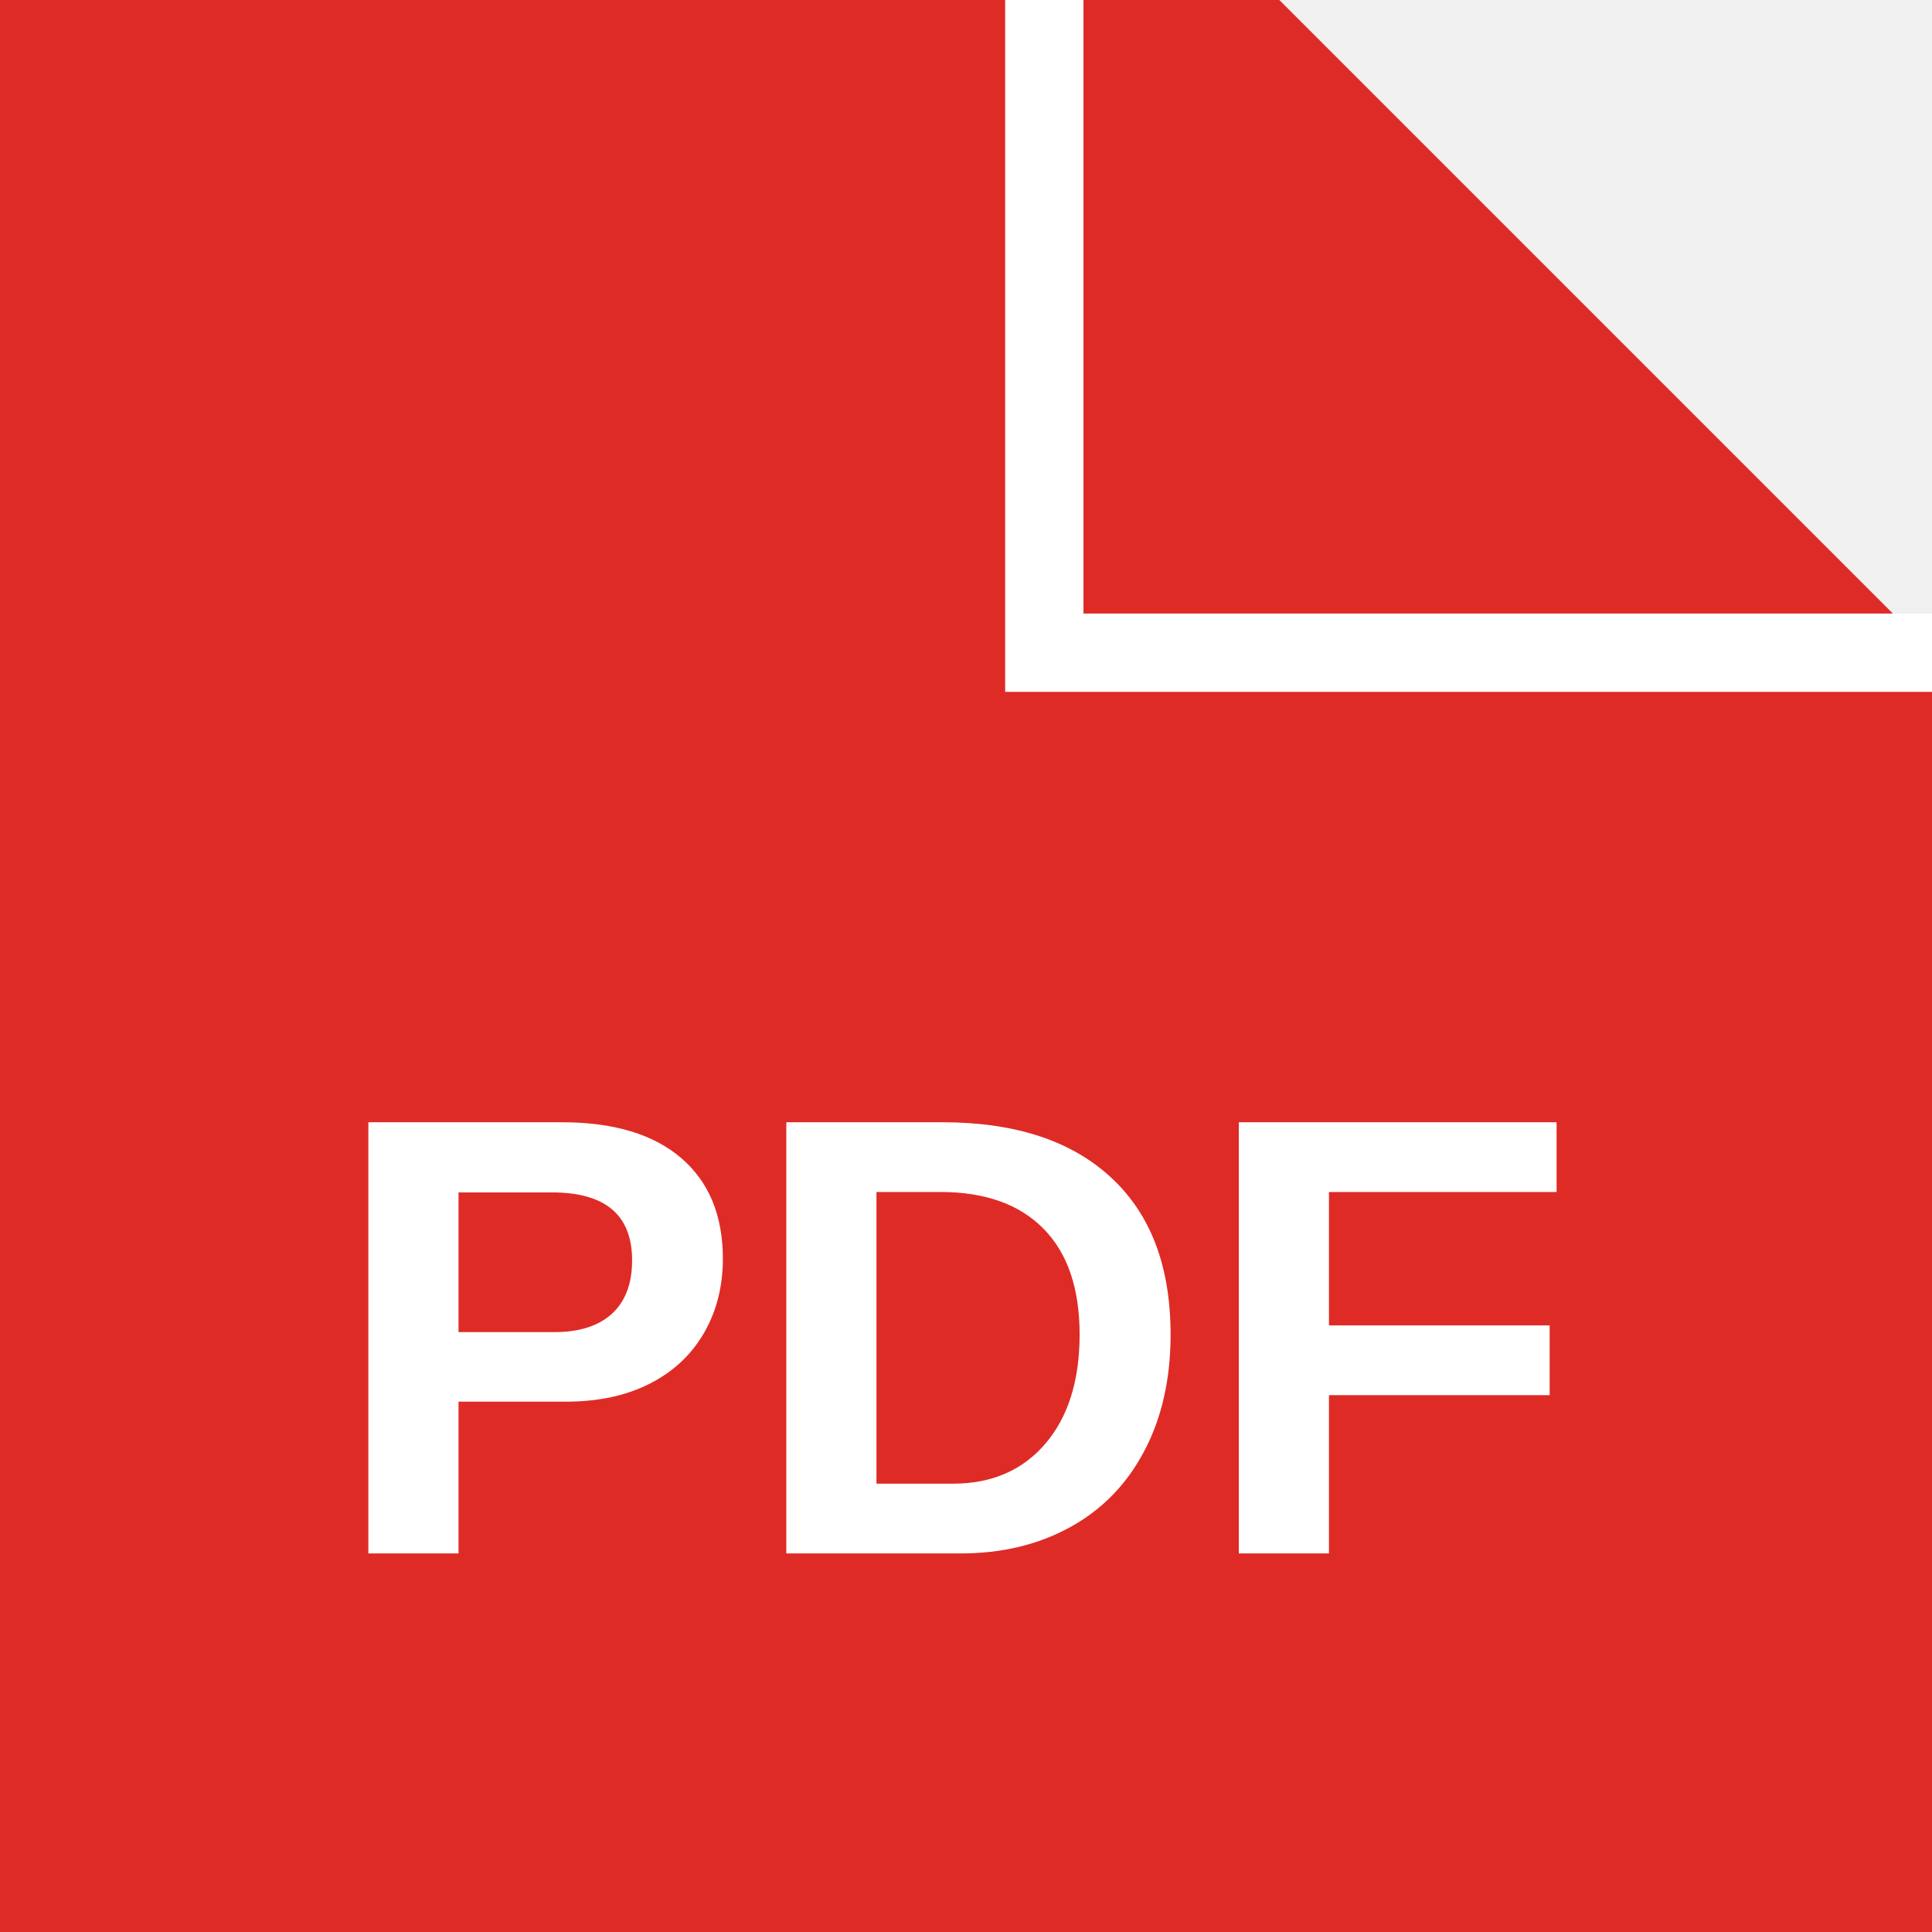
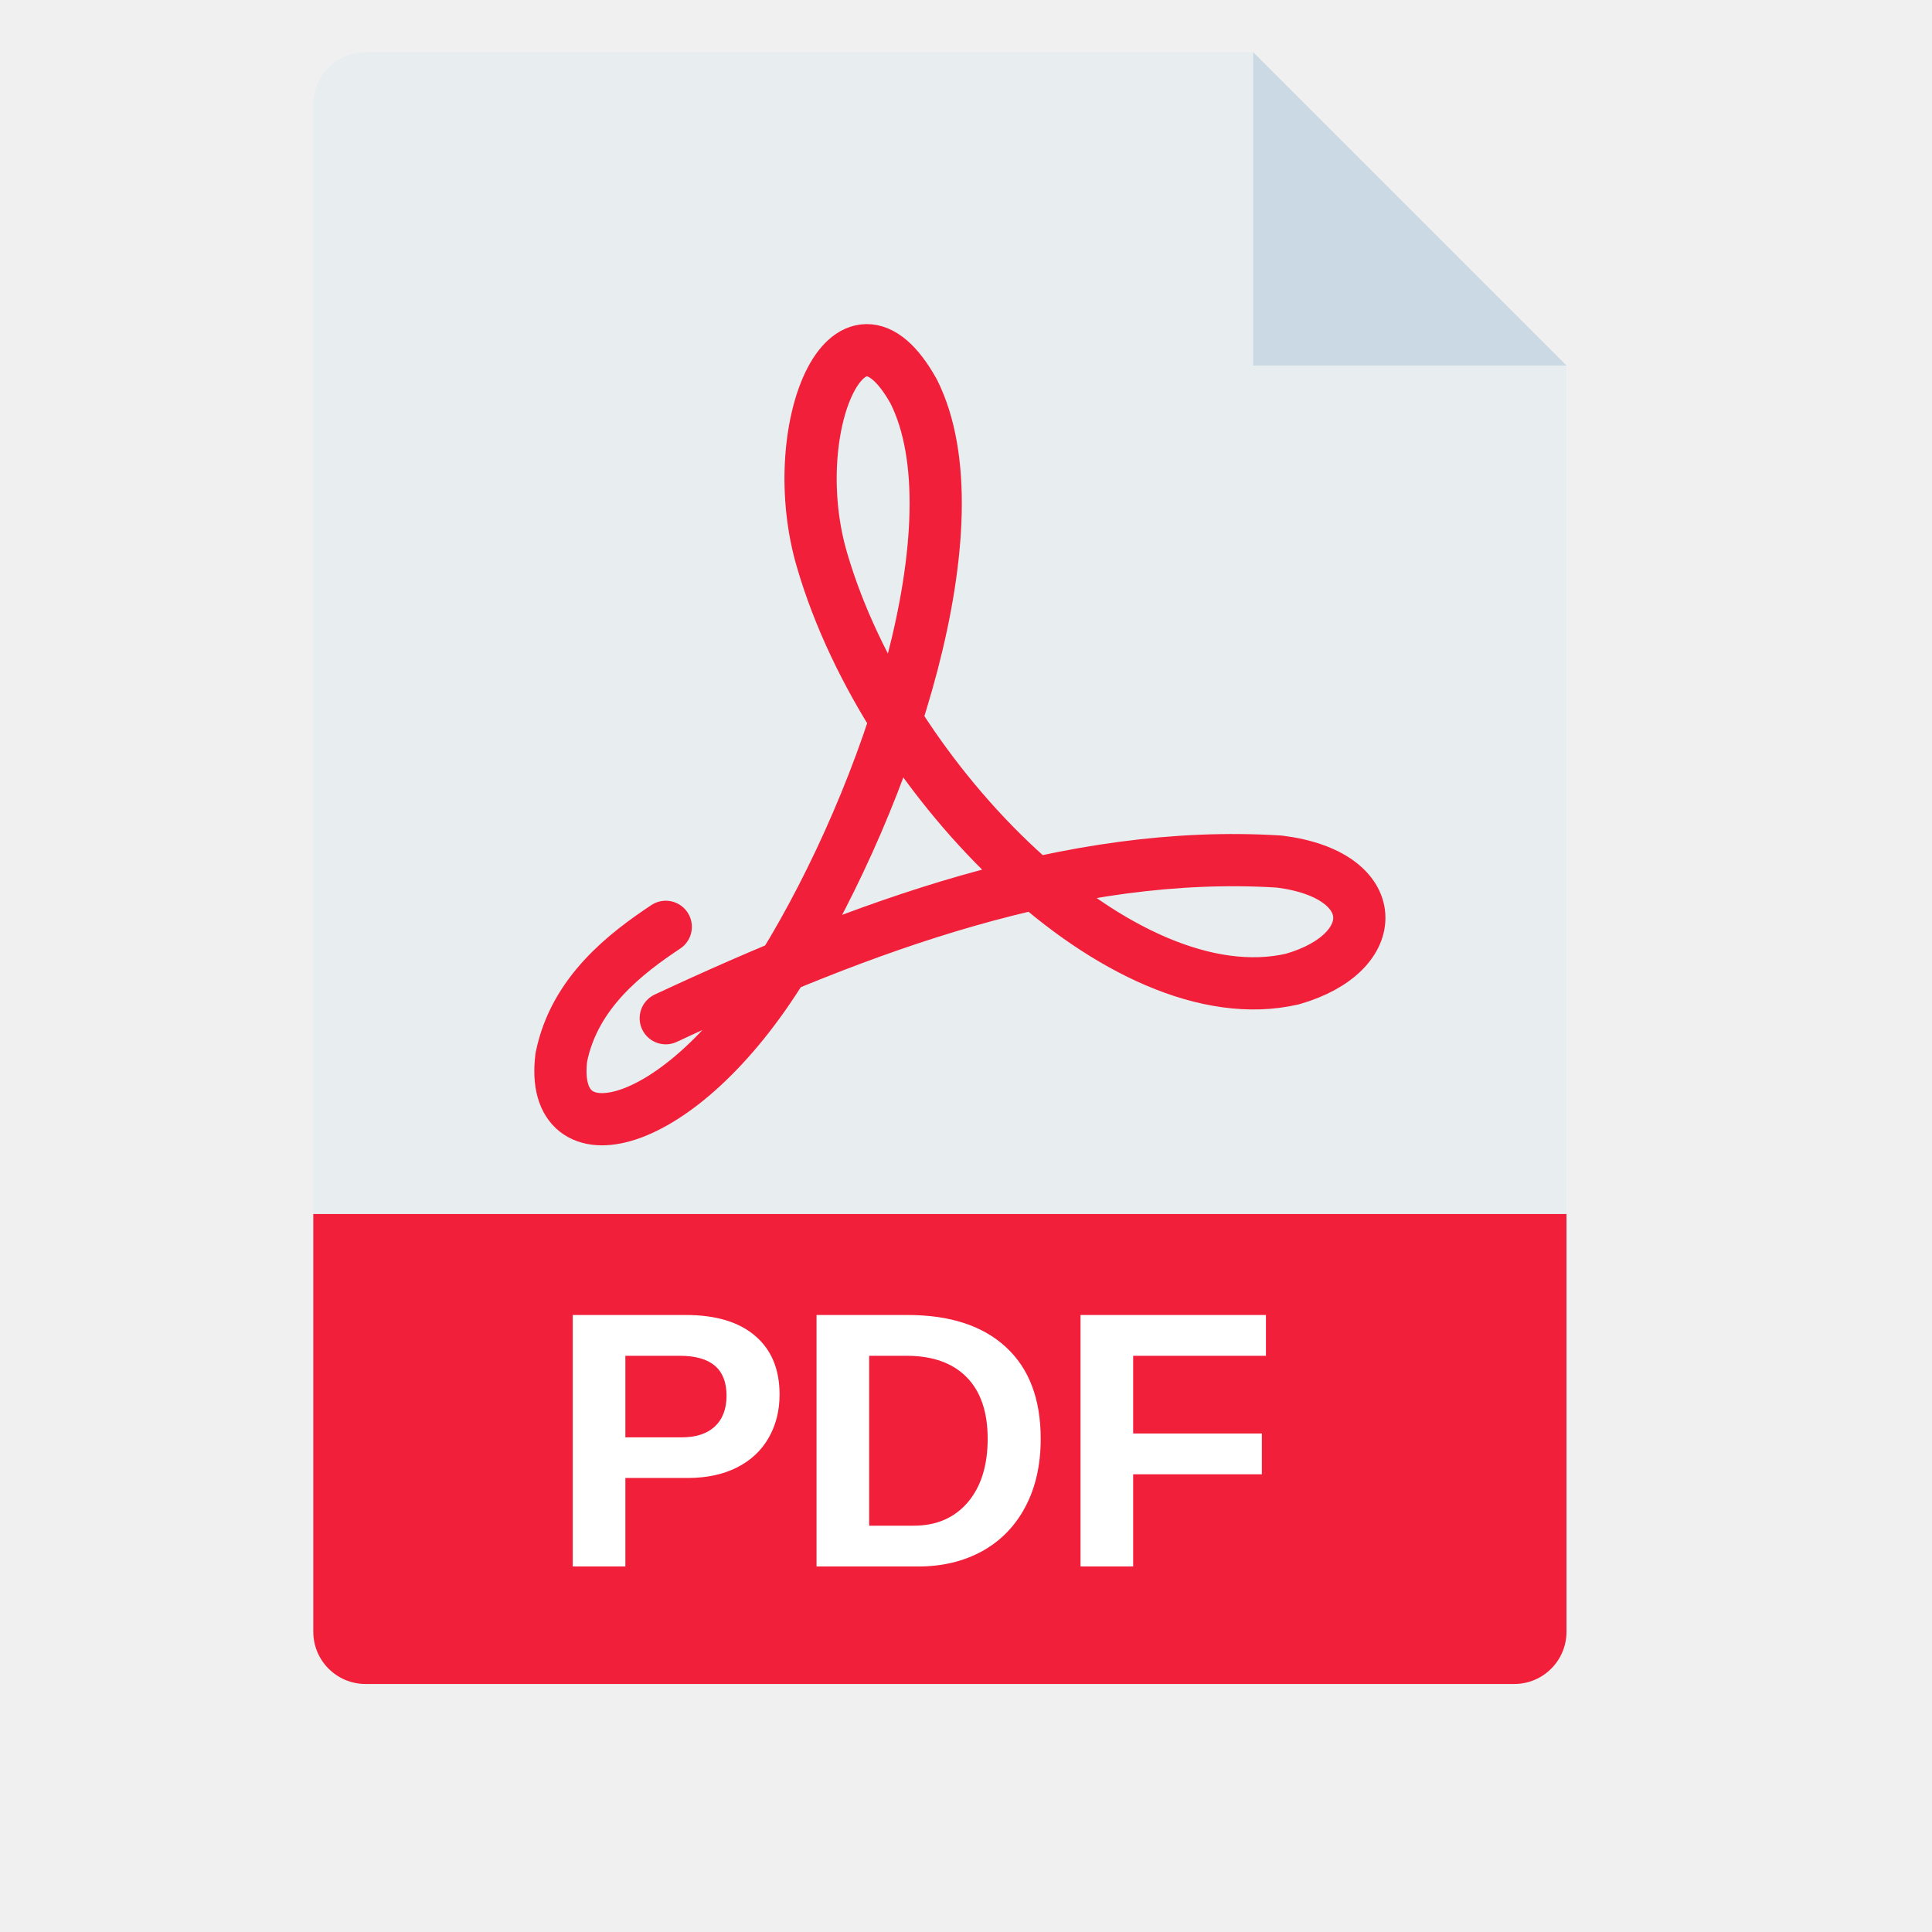
<svg xmlns="http://www.w3.org/2000/svg" viewBox="0 0 148 148" role="img" aria-labelledby="title">
-   <path fill="#df2b26" d="M0 0h98l50 50v98H0z" />
-   <path fill="none" stroke="#fff" stroke-width="6" d="M80 0v50h68" />
-   <text x="25" y="119" fill="#fff" font-family="Arial, sans-serif" font-size="48" font-weight="700">PDF</text>
+   <path fill="#e8edf0" d="M28 4h68l24 24v97a4 4 0 0 1-4 4H28a4 4 0 0 1-4-4V8a4 4 0 0 1 4-4z" />
+   <path fill="#cbd9e5" d="M96 4v24h24z" />
+   <path fill="none" stroke="#f21f3a" stroke-linecap="round" stroke-linejoin="round" stroke-width="4" d="M51 78c15-7 31-13 47-12 8 1 8 7 1 9-13 3-31-15-36-32-3-10 2-22 7-13 5 10-2 31-10 44-8 13-18 15-17 7 1-5 5-8 8-10" />
+   <path fill="#f21f3a" d="M24 93h96v32a4 4 0 0 1-4 4H28a4 4 0 0 1-4-4z" />
+   <text x="42" y="120" fill="#fff" font-family="Arial, sans-serif" font-size="28" font-weight="700">PDF</text>
</svg>
